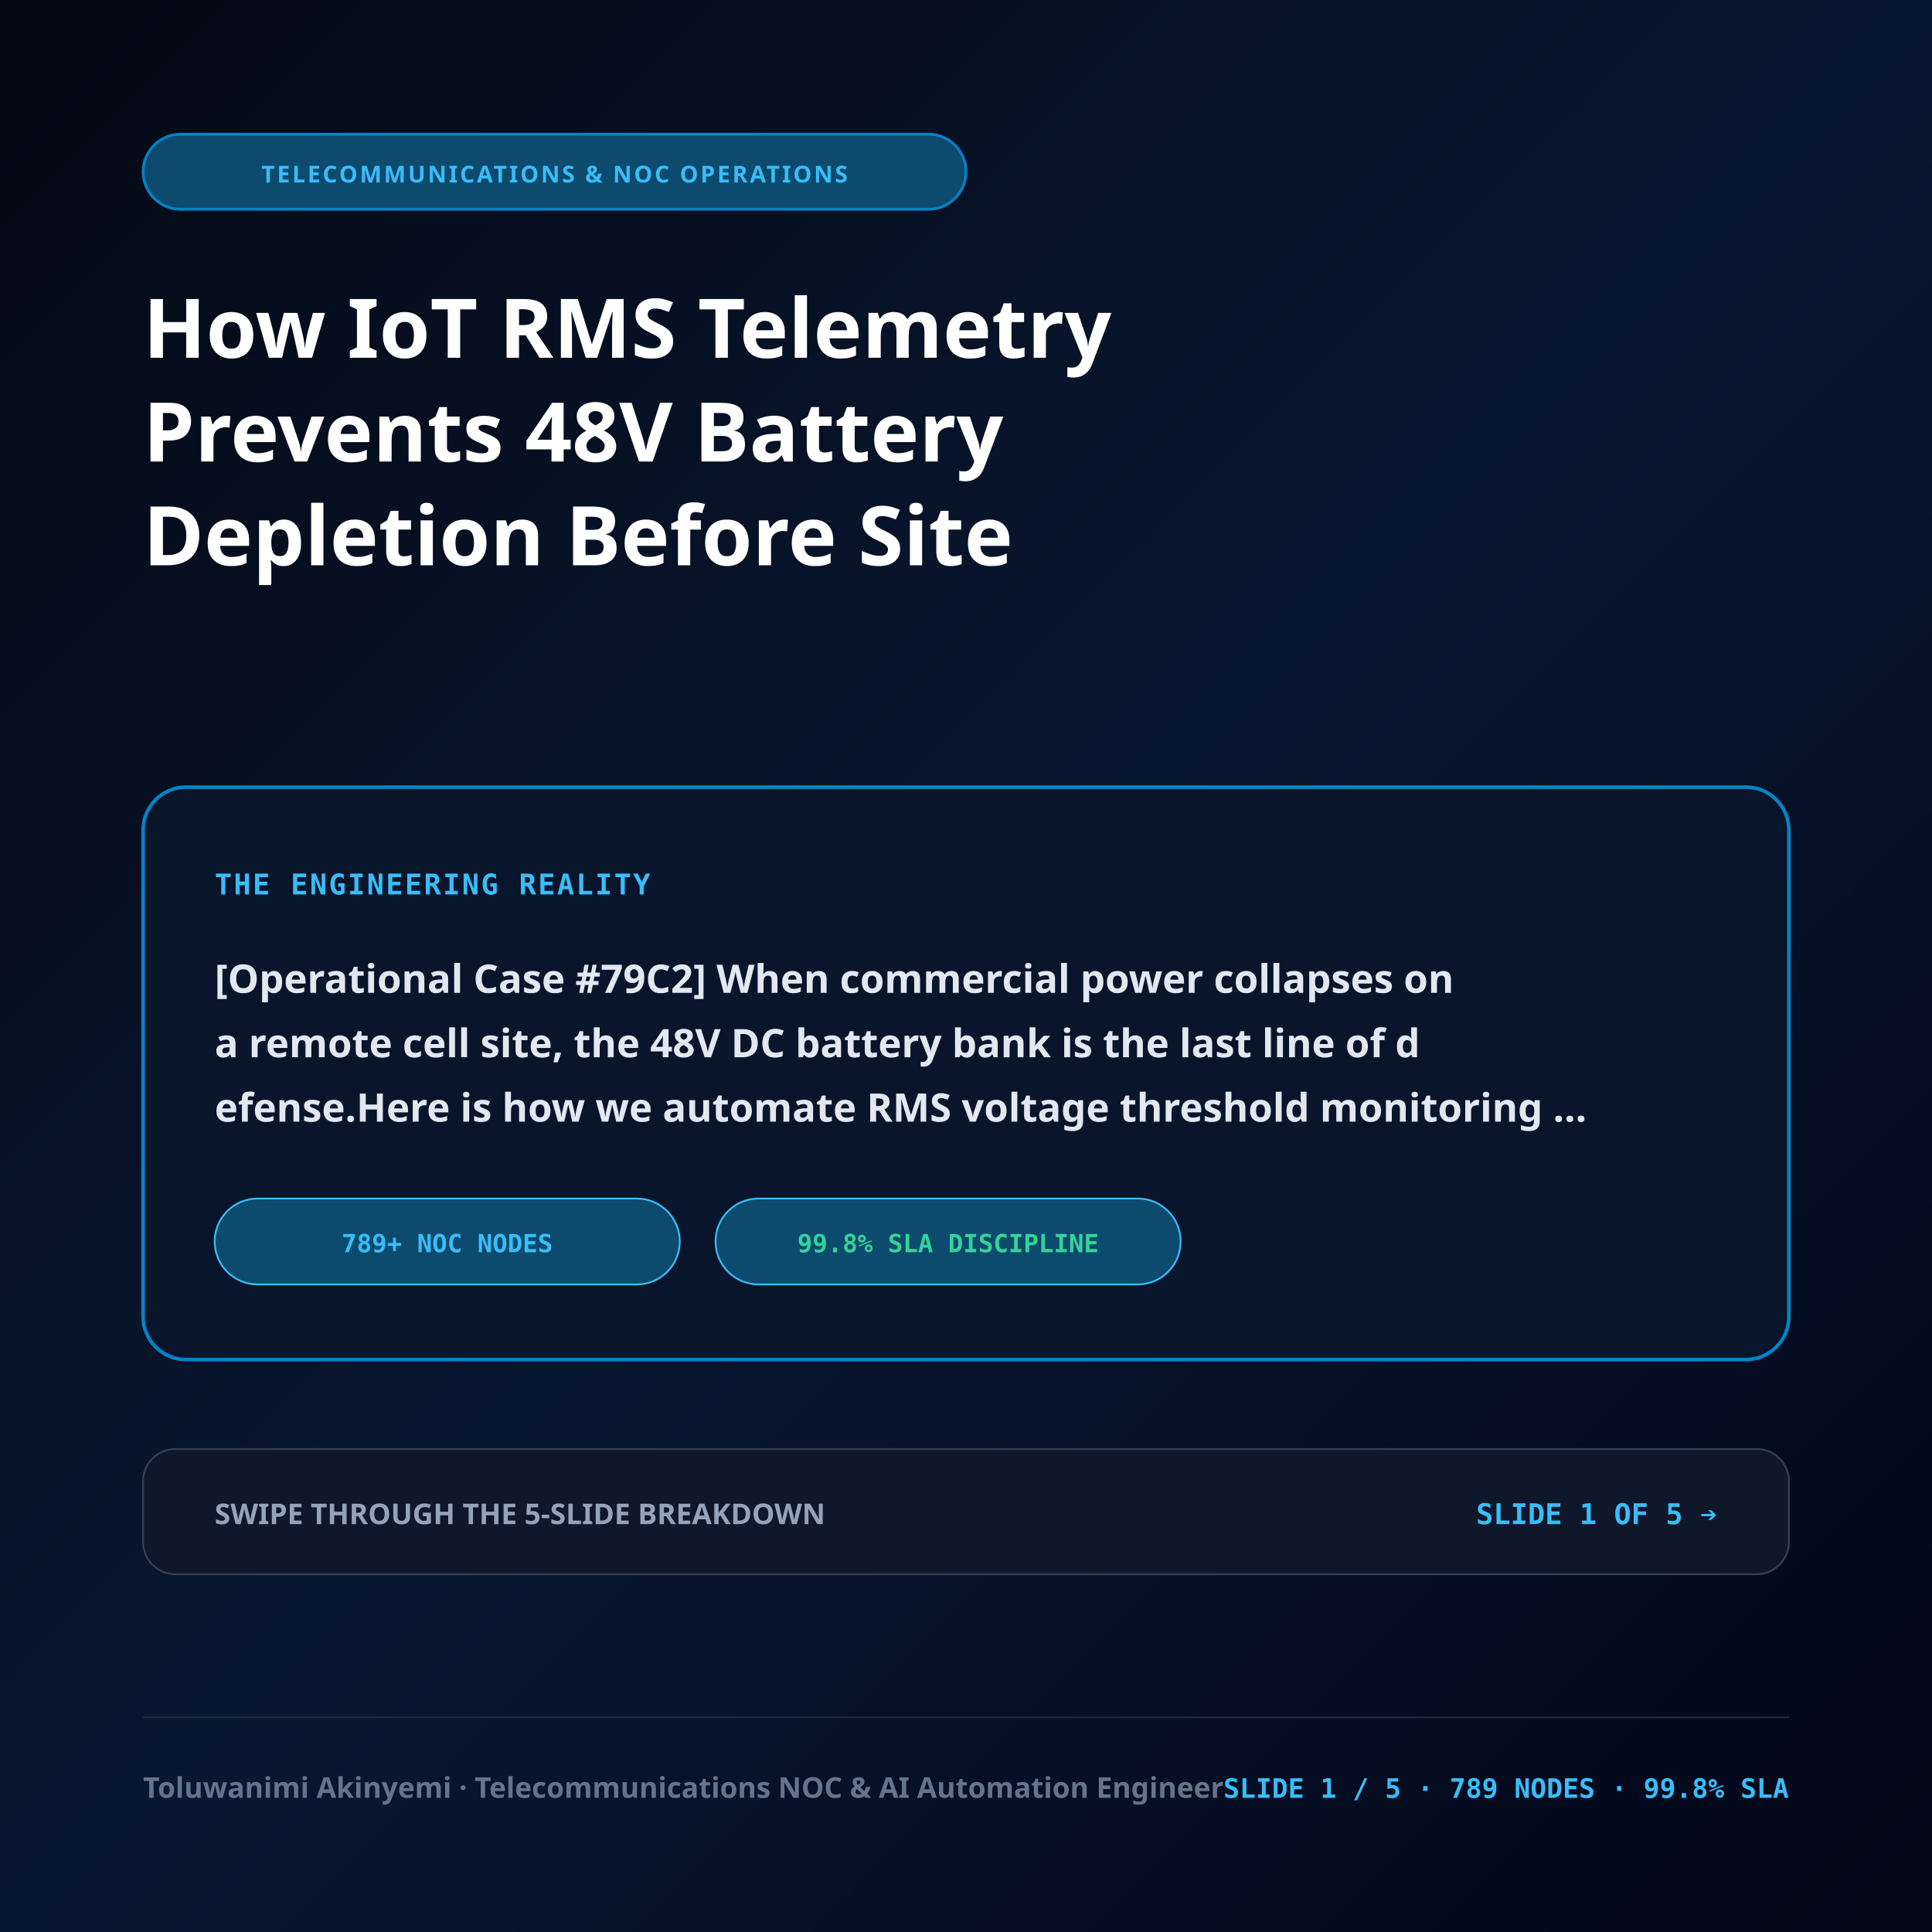
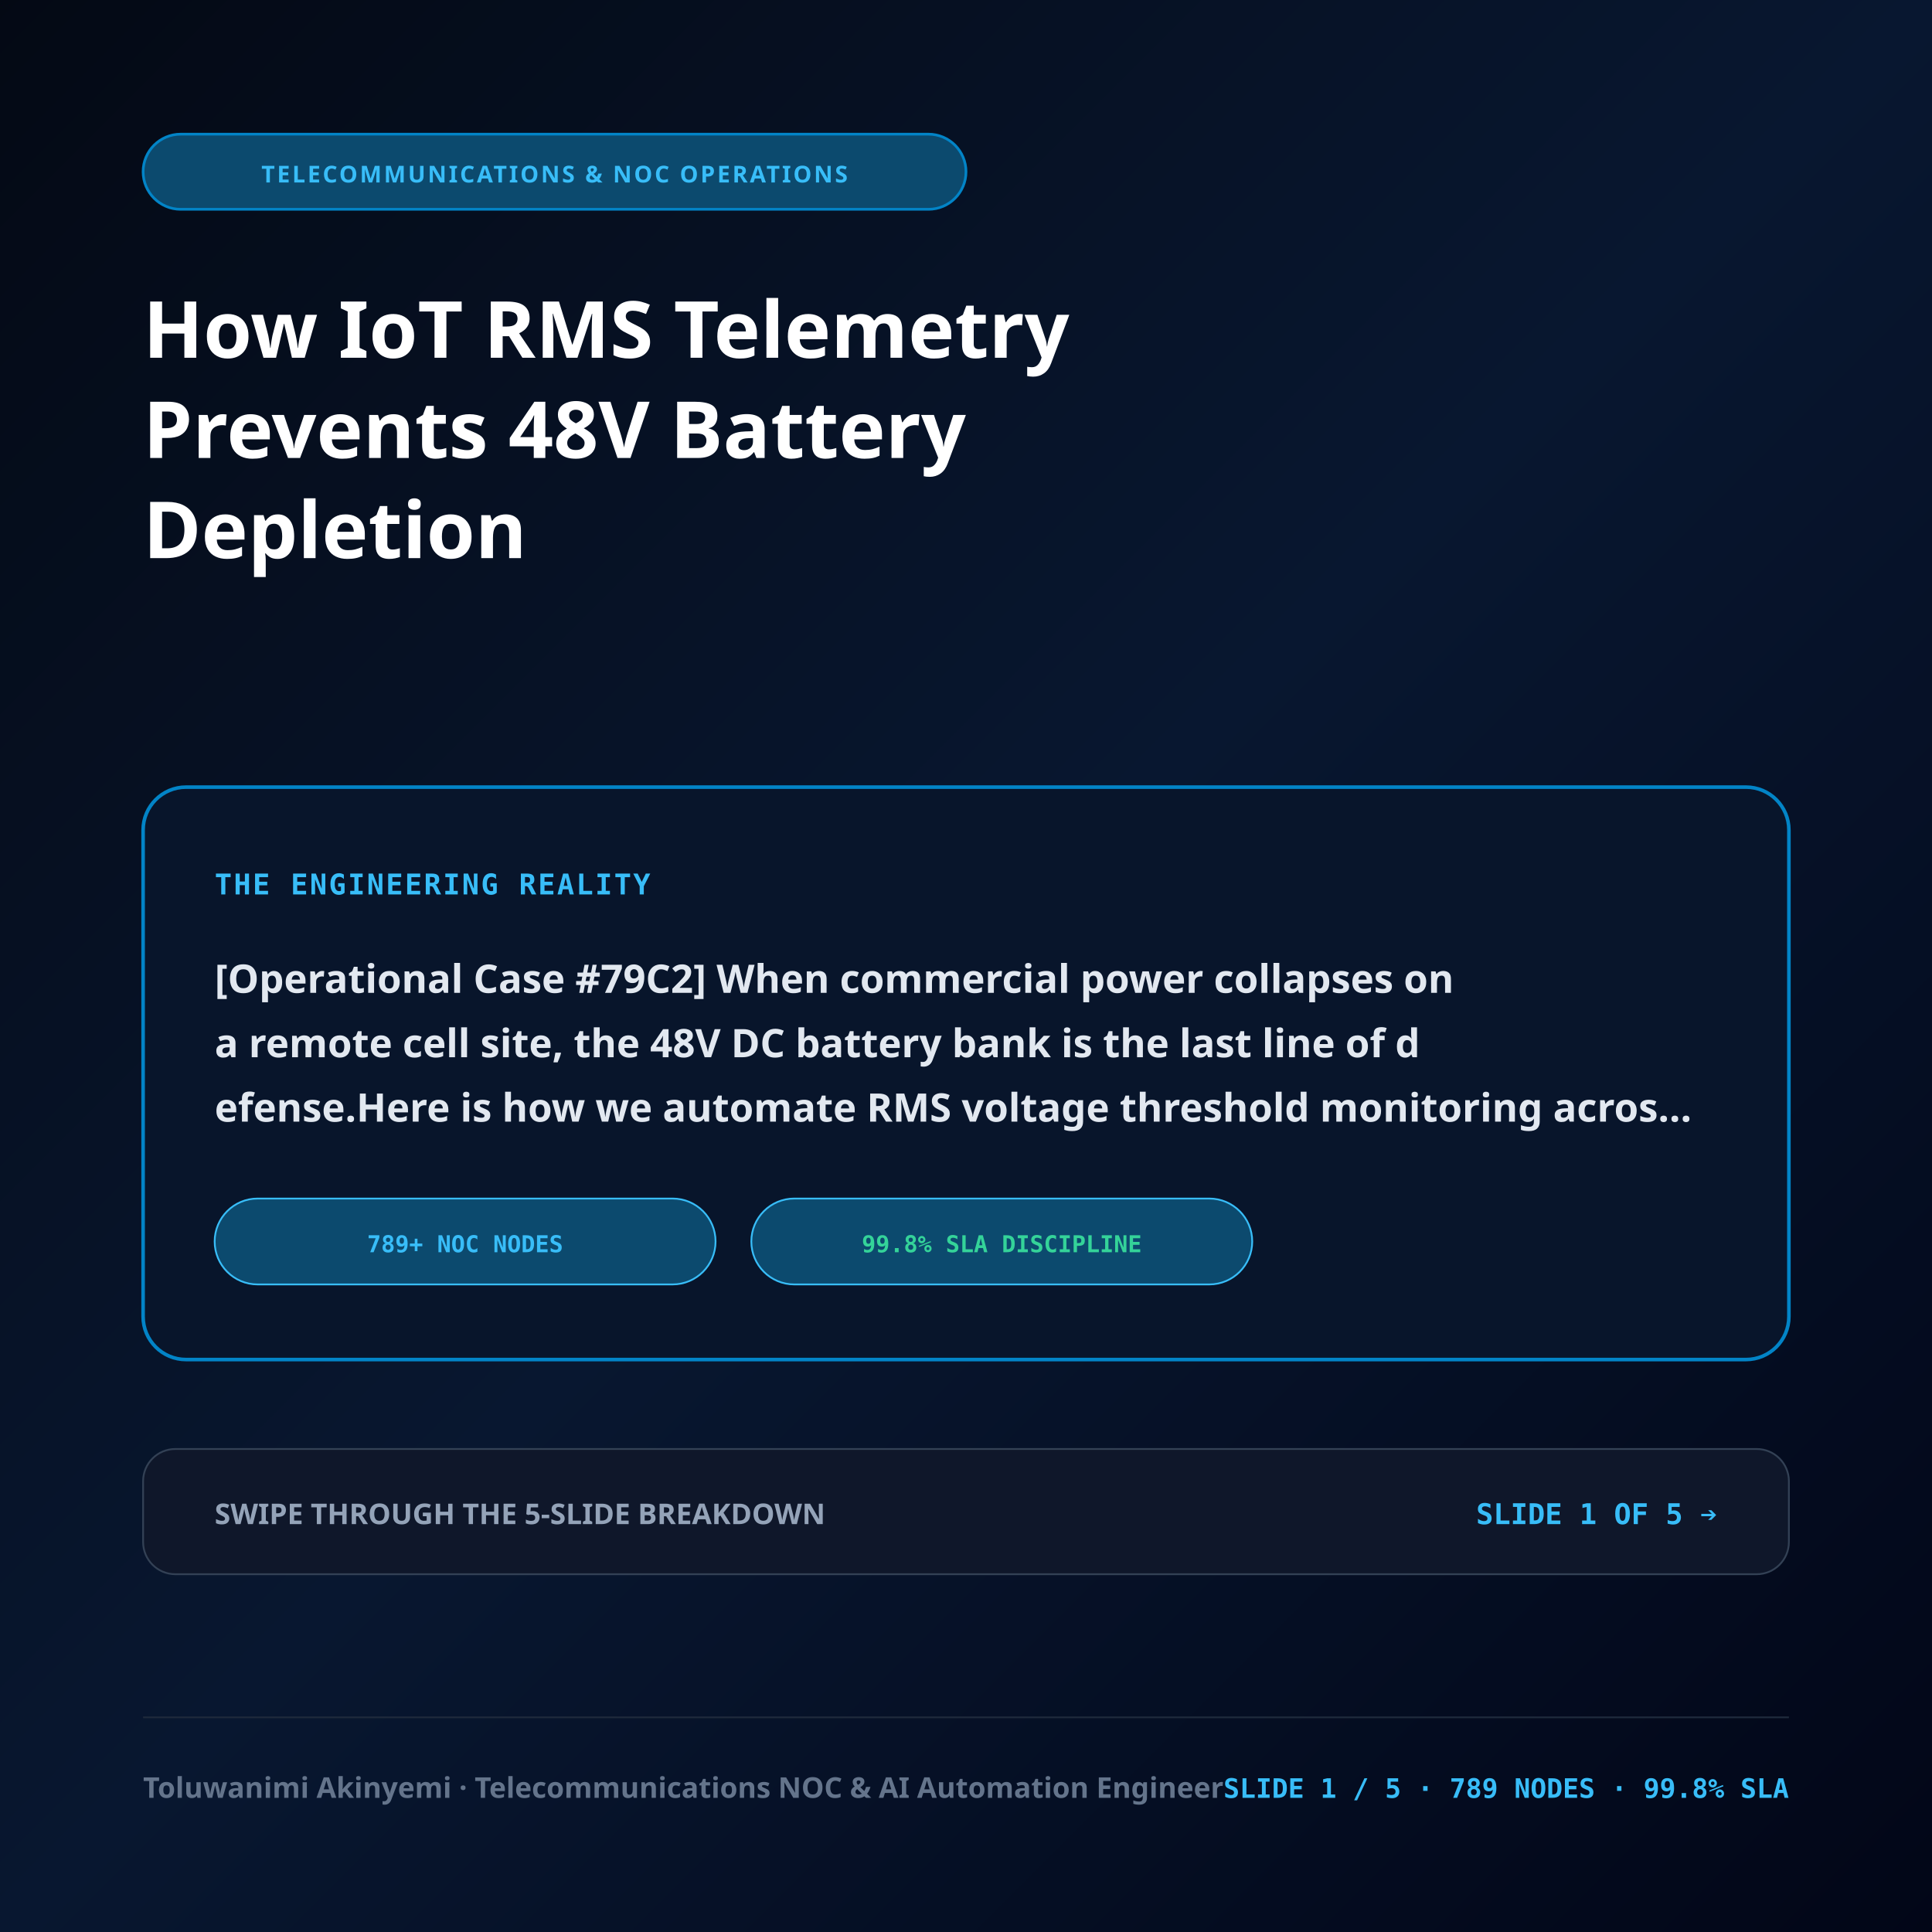
<svg xmlns="http://www.w3.org/2000/svg" viewBox="0 0 1080 1080" width="1080" height="1080">
  <defs>
    <linearGradient id="bg_post-98143722_s1" x1="0%" y1="0%" x2="100%" y2="100%">
      <stop offset="0%" stop-color="#040914" />
      <stop offset="50%" stop-color="#081730" />
      <stop offset="100%" stop-color="#020617" />
    </linearGradient>
  </defs>
  <rect width="1080" height="1080" fill="url(#bg_post-98143722_s1)" />
  <rect x="80" y="75" width="460" height="42" rx="21" fill="#0C4A6E" stroke="#0284C7" stroke-width="1.5" />
  <text x="310" y="102" fill="#38BDF8" font-family="'Plus Jakarta Sans', system-ui, sans-serif" font-size="13" font-weight="800" letter-spacing="1.2" text-anchor="middle">TELECOMMUNICATIONS &amp; NOC OPERATIONS</text>
-   <text x="80" y="200" fill="#FFFFFF" font-family="'Plus Jakarta Sans', system-ui, sans-serif" font-size="46" font-weight="800">
+   <text x="80" y="200" fill="#FFFFFF" font-family="'Plus Jakarta Sans', system-ui, sans-serif" font-size="44" font-weight="800">
    <tspan x="80" dy="0">How IoT RMS Telemetry</tspan>
-     <tspan x="80" dy="58">Prevents 48V Battery</tspan>
-     <tspan x="80" dy="58">Depletion Before Site</tspan>
+     <tspan x="80" dy="56">Prevents 48V Battery</tspan>
+     <tspan x="80" dy="56">Depletion</tspan>
  </text>
  <rect x="80" y="440" width="920" height="320" rx="24" fill="#08152B" stroke="#0284C7" stroke-width="2" />
  <text x="120" y="500" fill="#38BDF8" font-family="'JetBrains Mono', monospace" font-size="16" font-weight="700" letter-spacing="1">THE ENGINEERING REALITY</text>
-   <text x="120" y="555" fill="#E2E8F0" font-family="'Plus Jakarta Sans', sans-serif" font-size="22" font-weight="600" width="840">
+   <text x="120" y="555" fill="#E2E8F0" font-family="'Plus Jakarta Sans', sans-serif" font-size="22" font-weight="600">
    <tspan x="120" dy="0">[Operational Case #79C2] When commercial power collapses on </tspan>
    <tspan x="120" dy="36">a remote cell site, the 48V DC battery bank is the last line of d</tspan>
    <tspan x="120" dy="36">efense.
- Here is how we automate RMS voltage threshold monitoring ...</tspan>
+ Here is how we automate RMS voltage threshold monitoring acros...</tspan>
  </text>
  <g transform="translate(120, 670)">
-     <rect x="0" y="0" width="260" height="48" rx="24" fill="#0C4A6E" stroke="#38BDF8" />
-     <text x="130" y="30" fill="#38BDF8" font-family="'JetBrains Mono', monospace" font-size="14" font-weight="800" text-anchor="middle">789+ NOC NODES</text>
-     <rect x="280" y="0" width="260" height="48" rx="24" fill="#0C4A6E" stroke="#38BDF8" />
-     <text x="410" y="30" fill="#34D399" font-family="'JetBrains Mono', monospace" font-size="14" font-weight="800" text-anchor="middle">99.8% SLA DISCIPLINE</text>
+     <rect x="0" y="0" width="280" height="48" rx="24" fill="#0C4A6E" stroke="#38BDF8" />
+     <text x="140" y="30" fill="#38BDF8" font-family="'JetBrains Mono', monospace" font-size="13" font-weight="800" text-anchor="middle">789+ NOC NODES</text>
+     <rect x="300" y="0" width="280" height="48" rx="24" fill="#0C4A6E" stroke="#38BDF8" />
+     <text x="440" y="30" fill="#34D399" font-family="'JetBrains Mono', monospace" font-size="13" font-weight="800" text-anchor="middle">99.8% SLA DISCIPLINE</text>
  </g>
  <g transform="translate(80, 810)">
    <rect x="0" y="0" width="920" height="70" rx="18" fill="#0F172A" stroke="#334155" />
    <text x="40" y="42" fill="#94A3B8" font-family="'Plus Jakarta Sans', sans-serif" font-size="16" font-weight="600">SWIPE THROUGH THE 5-SLIDE BREAKDOWN</text>
    <text x="880" y="42" fill="#38BDF8" font-family="'JetBrains Mono', monospace" font-size="16" font-weight="800" text-anchor="end">SLIDE 1 OF 5 ➔</text>
  </g>
  <line x1="80" y1="960" x2="1000" y2="960" stroke="#1E293B" stroke-width="1" />
  <text x="80" y="1005" fill="#64748B" font-family="'Plus Jakarta Sans', sans-serif" font-size="16" font-weight="600">
    Toluwanimi Akinyemi · Telecommunications NOC &amp; AI Automation Engineer
  </text>
  <text x="1000" y="1005" fill="#38BDF8" font-family="'JetBrains Mono', monospace" font-size="15" font-weight="700" text-anchor="end">
    SLIDE 1 / 5 · 789 NODES · 99.8% SLA
  </text>
</svg>
